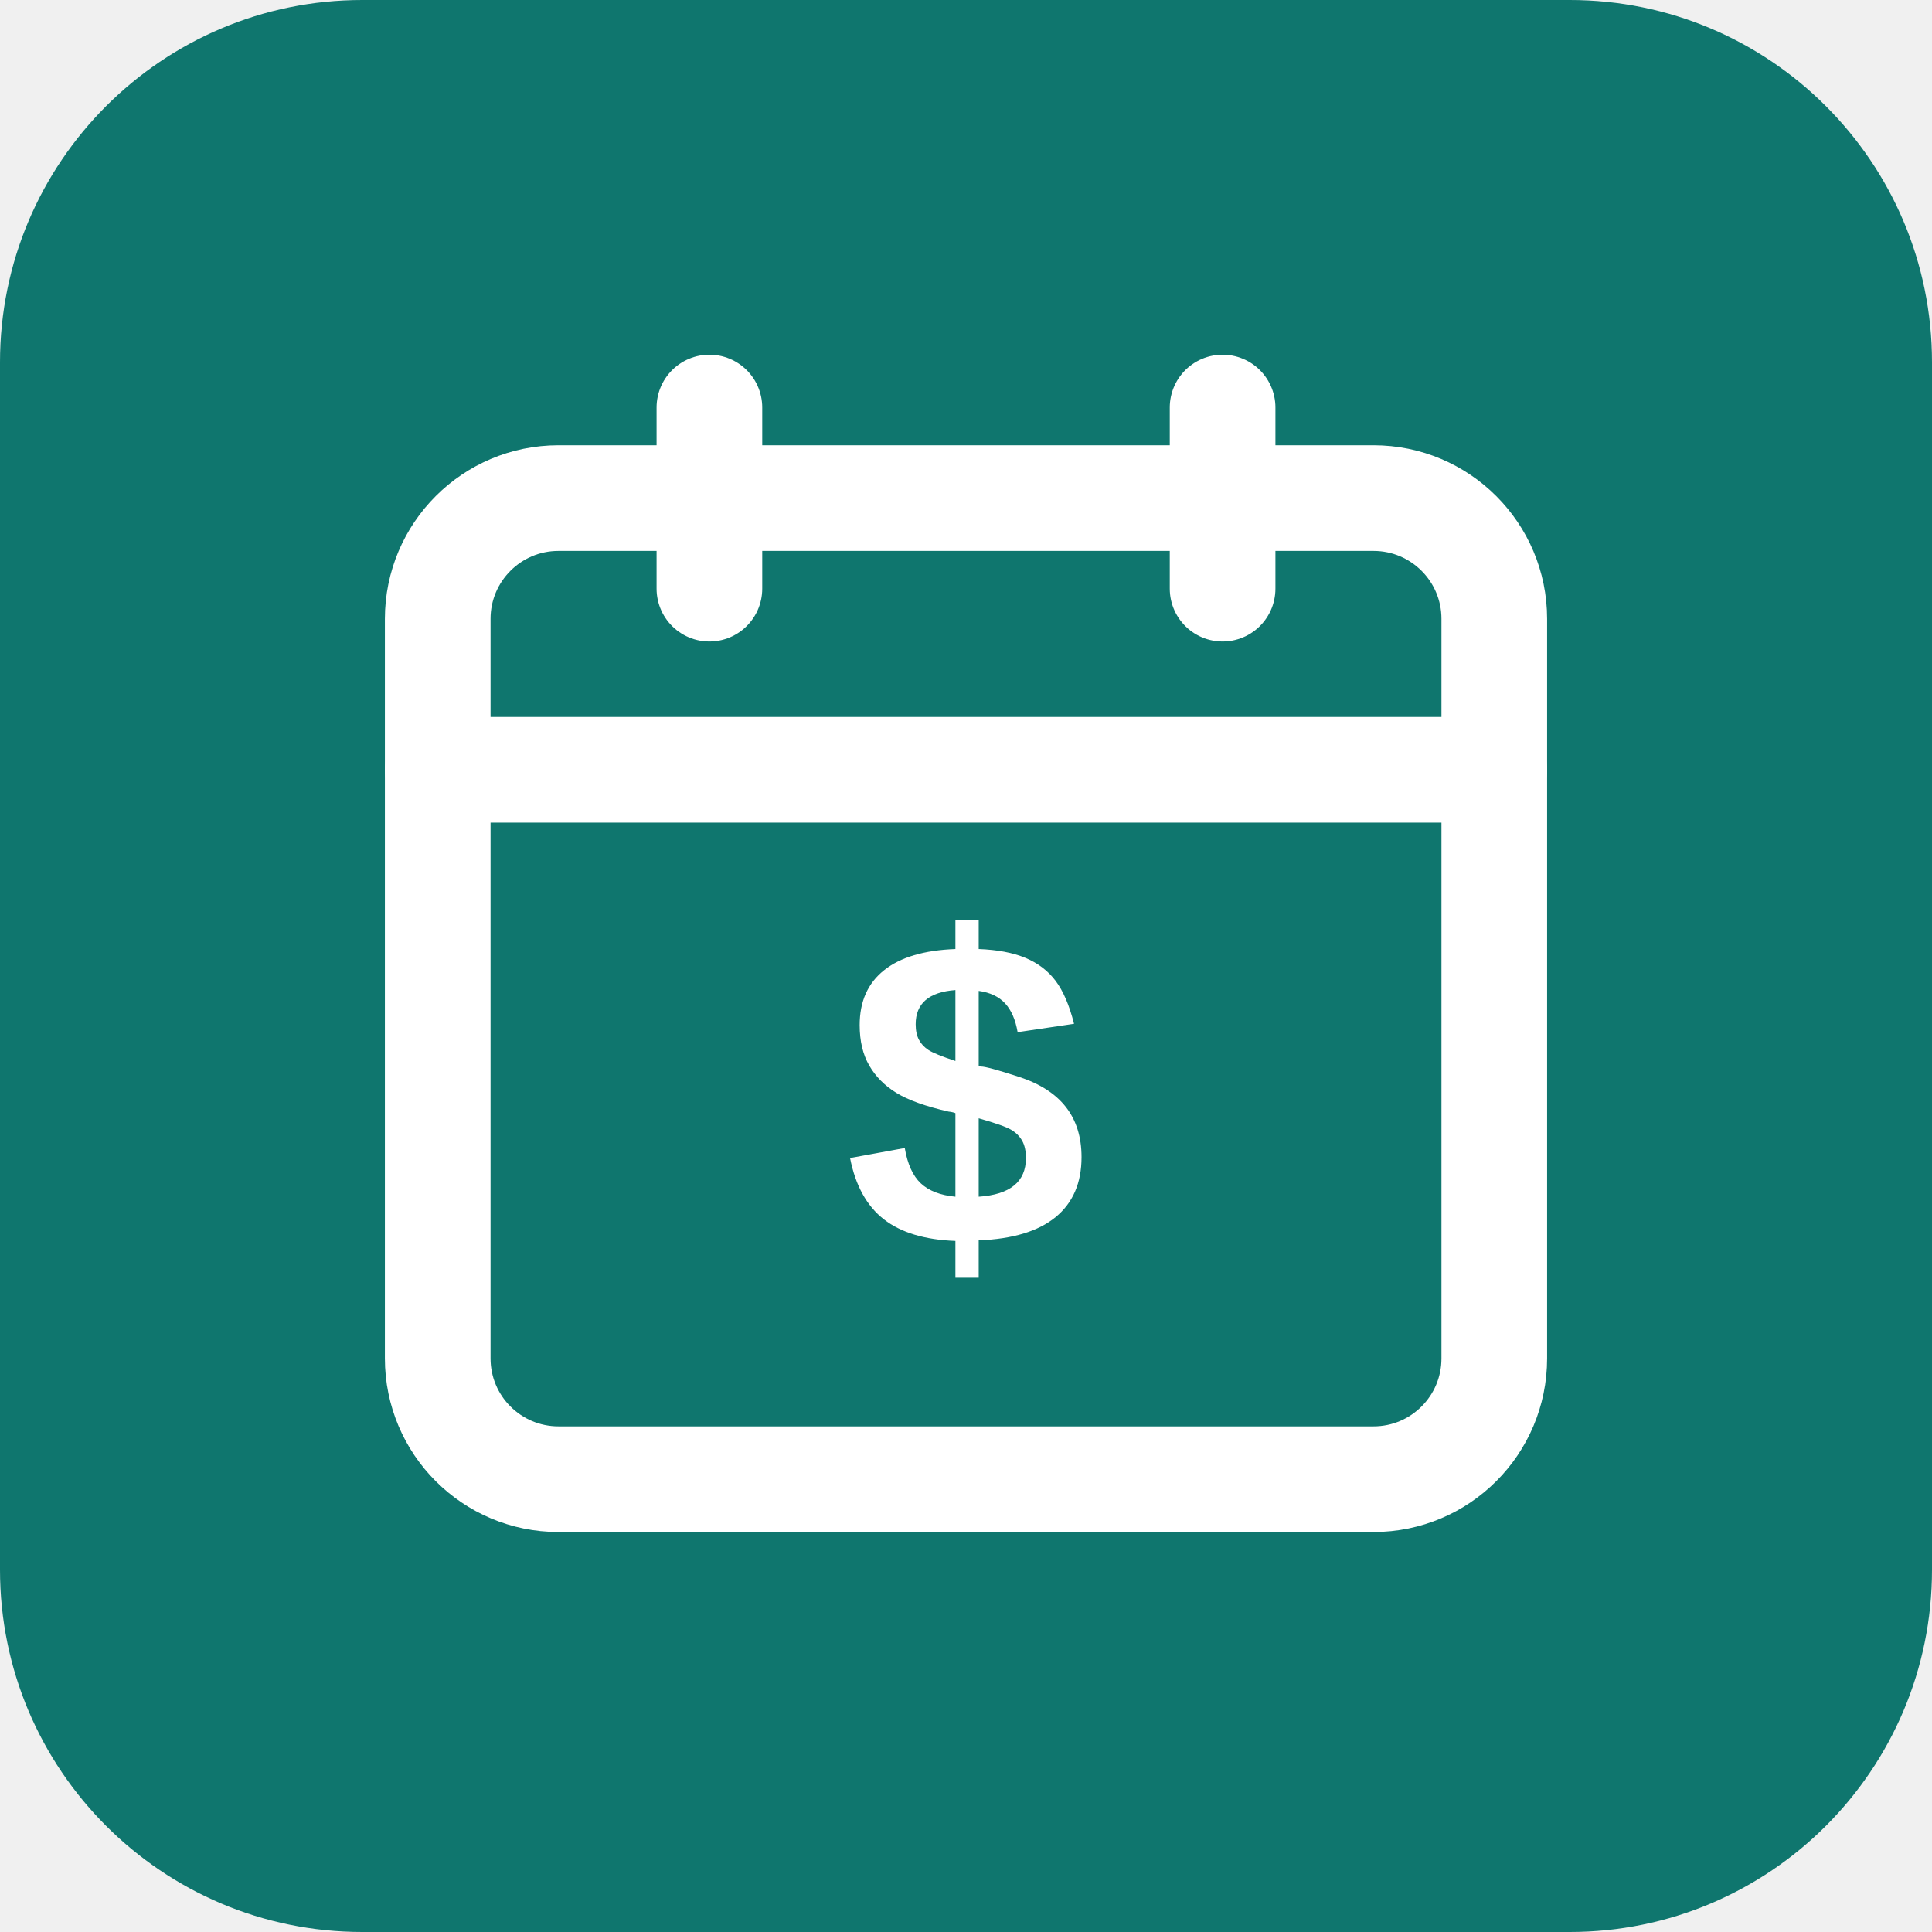
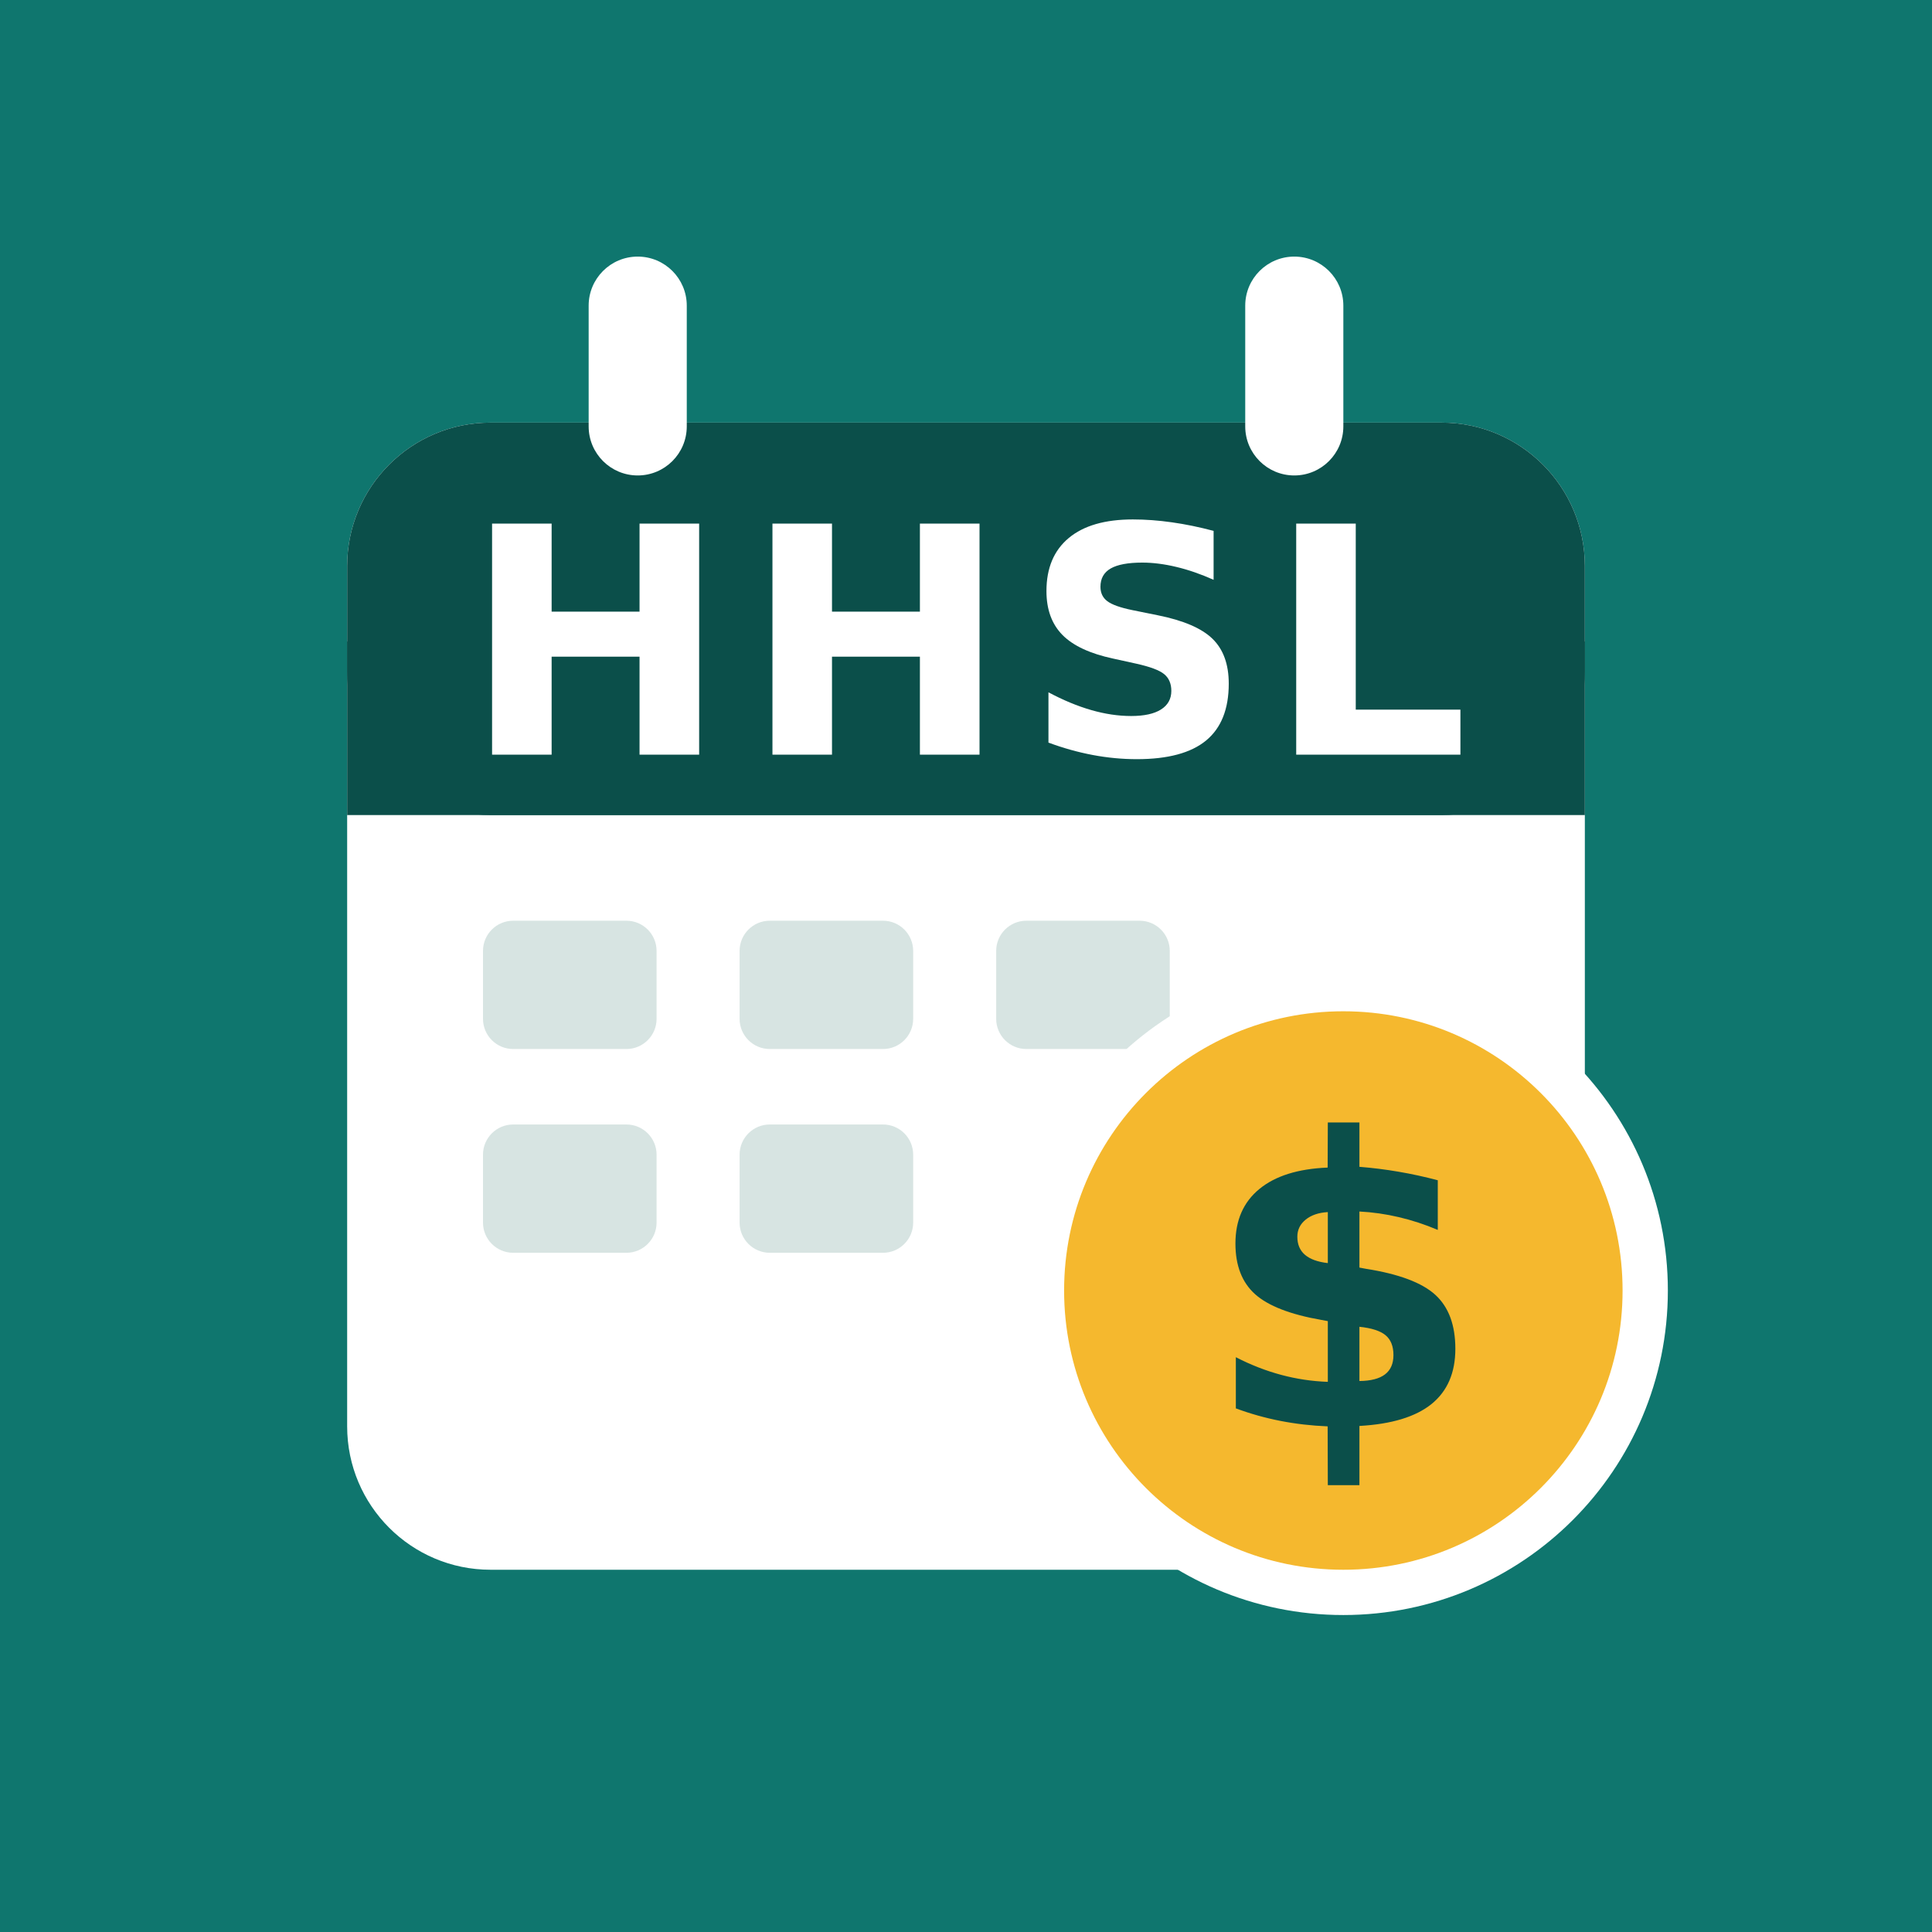
<svg xmlns="http://www.w3.org/2000/svg" viewBox="0 0 512 512">
-   <rect width="512" height="512" rx="96" fill="#0f766e" />
-   <g fill="none" stroke="#fff" stroke-width="28" stroke-linecap="round" stroke-linejoin="round">
-     <rect x="116" y="132" width="280" height="260" rx="32" />
-     <path d="M116 204h280M188 108v48M324 108v48" />
+   <rect width="512" height="512" fill="#0f766e" />
+   <rect x="92" y="112" width="328" height="304" rx="38" fill="#ffffff" />
+   <rect x="92" y="112" width="328" height="104" rx="38" fill="#0b4f4a" />
+   <rect x="92" y="170" width="328" height="46" fill="#0b4f4a" />
+   <rect x="156" y="68" width="26" height="58" rx="13" fill="#ffffff" />
+   <rect x="330" y="68" width="26" height="58" rx="13" fill="#ffffff" />
+   <text x="256" y="200" font-family="DejaVu Sans, Arial, Helvetica, sans-serif" font-weight="800" font-size="84" letter-spacing="4" text-anchor="middle" fill="#ffffff">HHSL</text>
+   <g fill="#d7e4e2">
+     <rect x="128" y="244" width="46" height="34" rx="8" />
+     <rect x="196" y="244" width="46" height="34" rx="8" />
+     <rect x="264" y="244" width="46" height="34" rx="8" />
+     <rect x="128" y="298" width="46" height="34" rx="8" />
+     <rect x="196" y="298" width="46" height="34" rx="8" />
  </g>
-   <text x="256" y="330" font-family="Arial, Helvetica, sans-serif" font-size="116" font-weight="700" fill="#fff" text-anchor="middle">$</text>
+   <circle cx="356" cy="342" r="80" fill="#f5b82e" stroke="#ffffff" stroke-width="12" />
+   <text x="356" y="378" font-family="DejaVu Sans, Arial, Helvetica, sans-serif" font-weight="700" font-size="106" text-anchor="middle" fill="#0b4f4a">$</text>
</svg>
